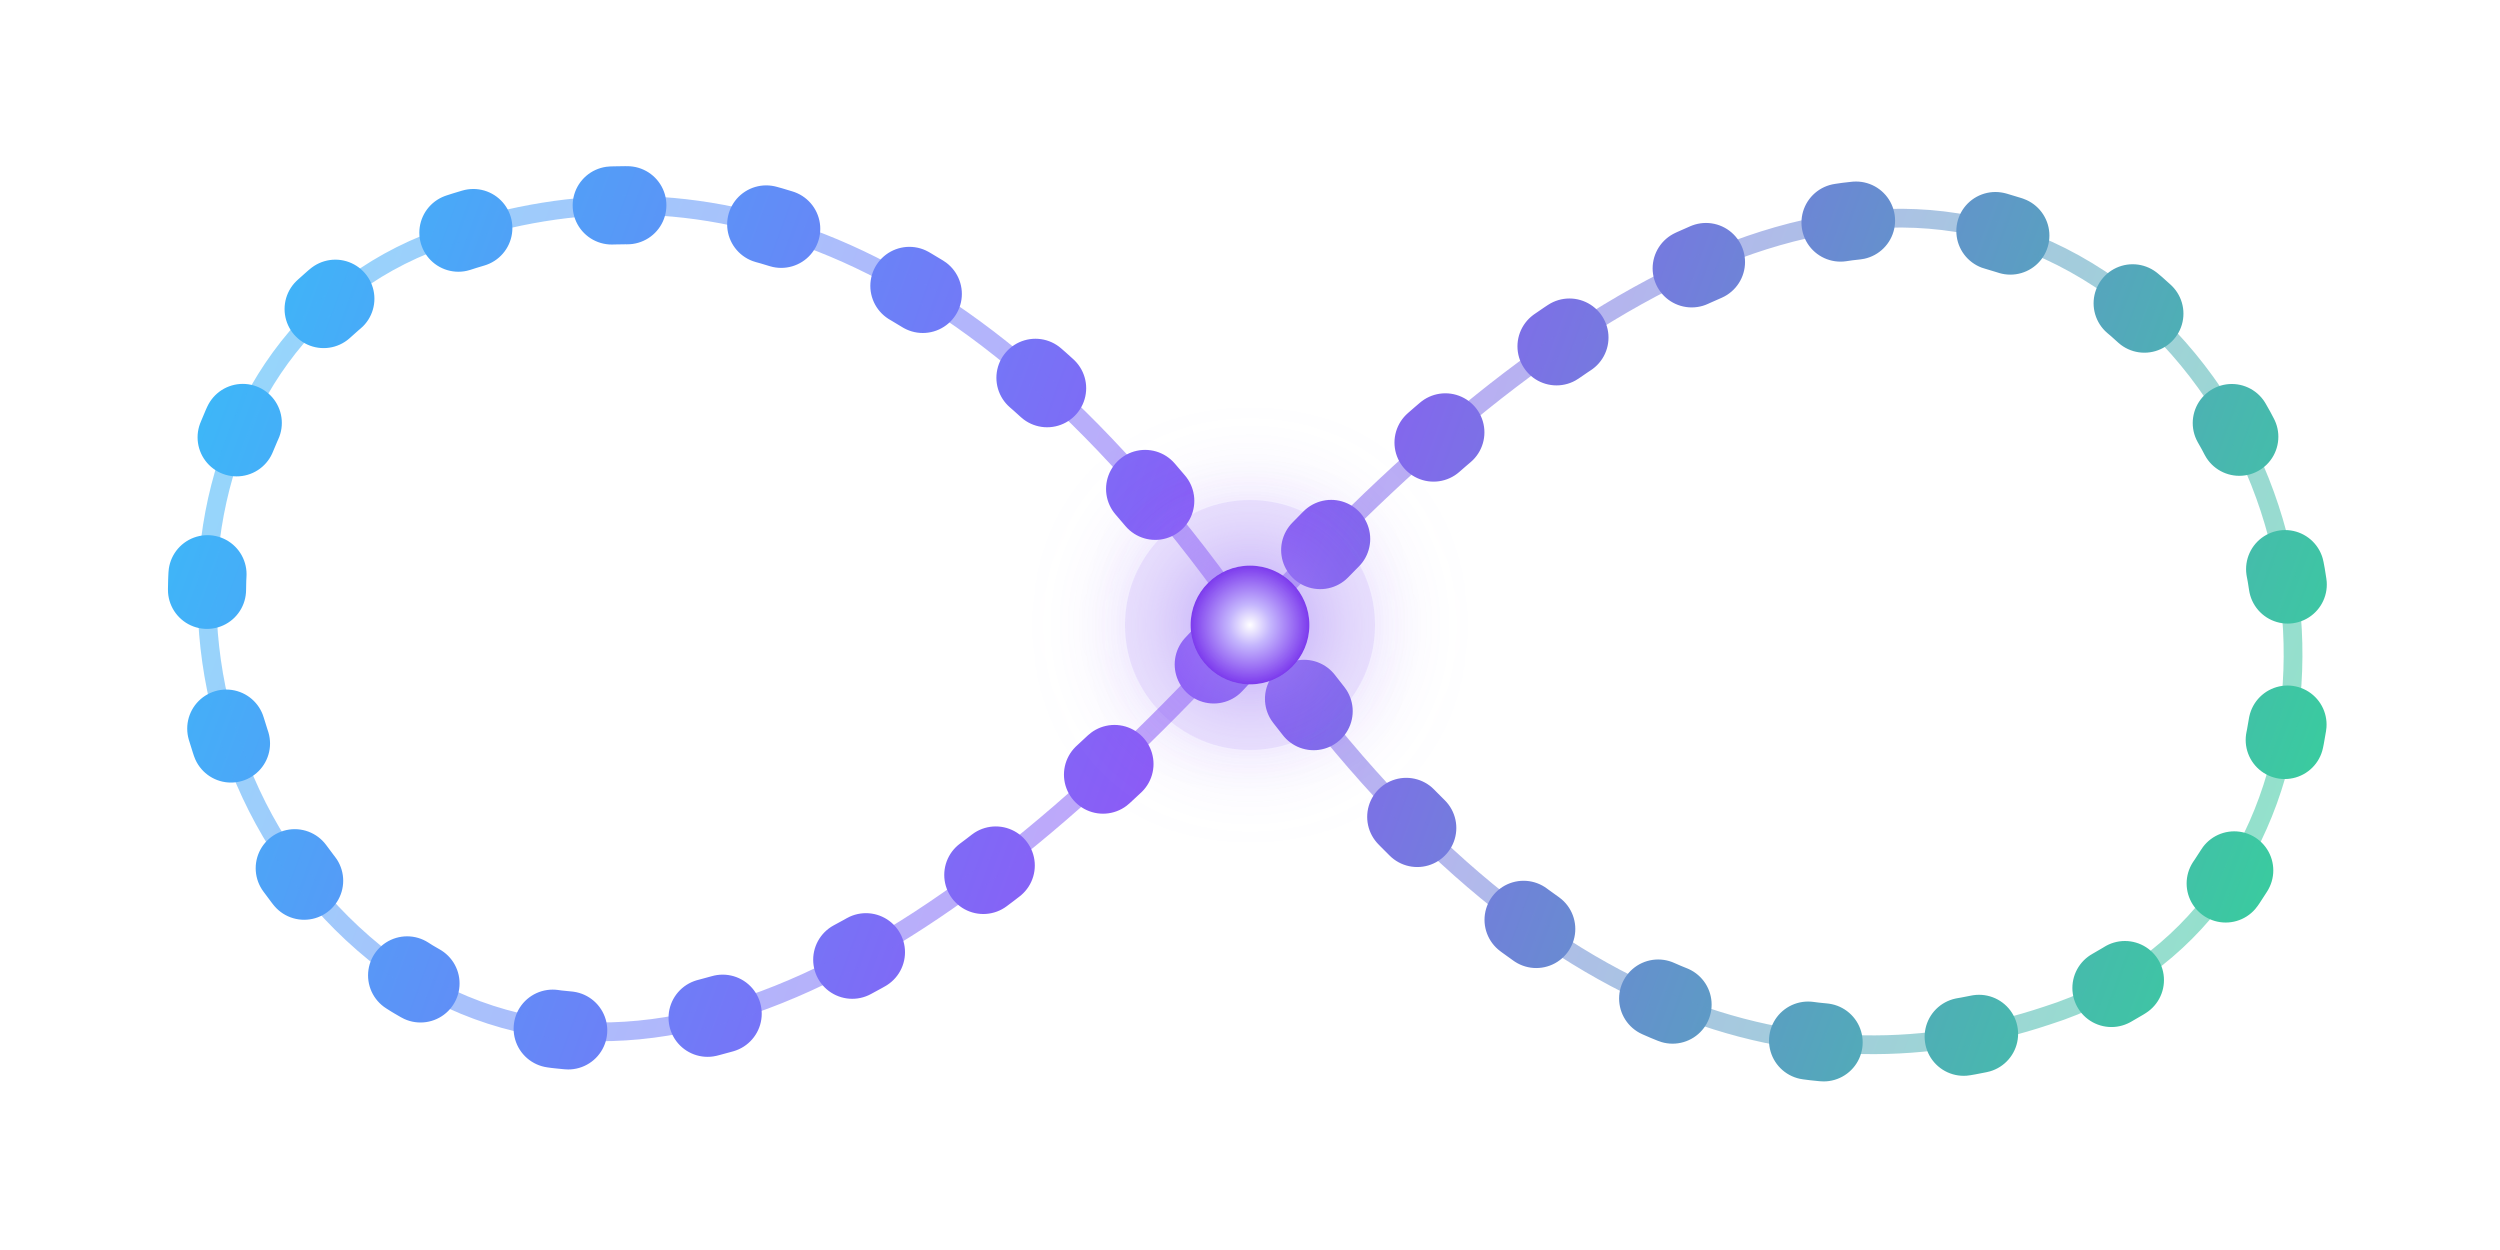
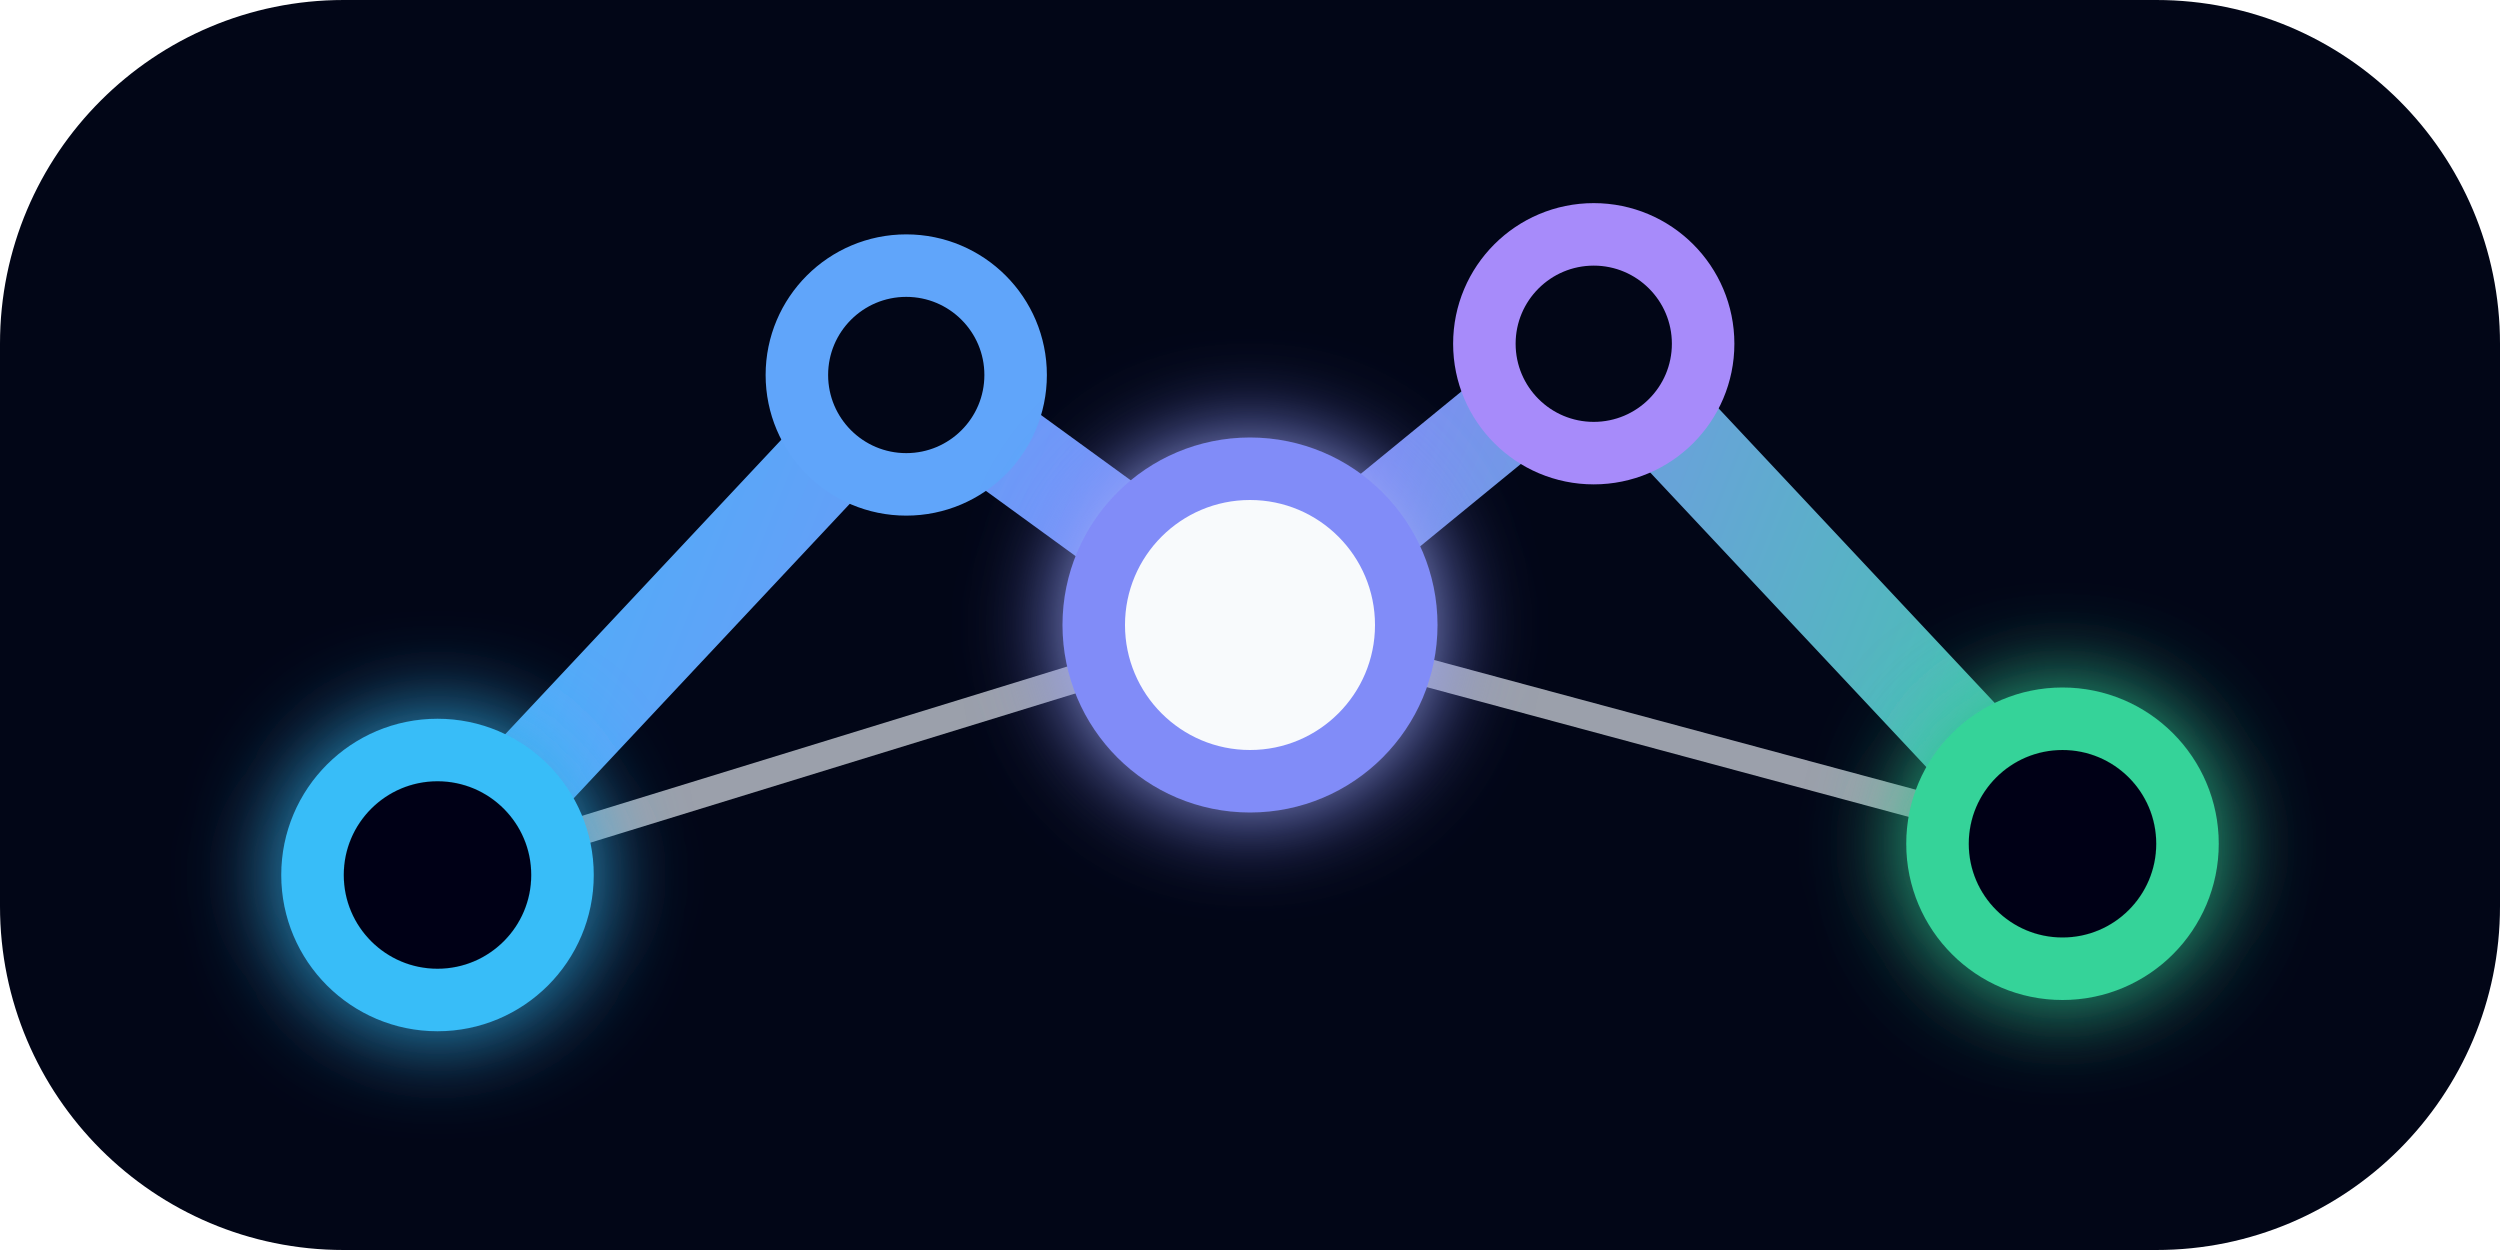
<svg xmlns="http://www.w3.org/2000/svg" viewBox="0 0 160 80" role="img" aria-labelledby="title desc">
  <defs>
-     <linearGradient id="flow" x1="12" y1="15" x2="148" y2="65" gradientUnits="userSpaceOnUse">
+     <linearGradient id="flow" x1="20" y1="16" x2="140" y2="64" gradientUnits="userSpaceOnUse">
      <stop stop-color="#38BDF8" />
-       <stop offset=".48" stop-color="#8B5CF6" />
+       <stop offset=".5" stop-color="#818CF8" />
      <stop offset="1" stop-color="#34D399" />
    </linearGradient>
-     <radialGradient id="core">
-       <stop stop-color="#fff" />
-       <stop offset=".35" stop-color="#C4B5FD" />
-       <stop offset="1" stop-color="#7C3AED" />
-     </radialGradient>
    <filter id="glow" x="-100%" y="-100%" width="300%" height="300%">
      <feGaussianBlur stdDeviation="3" result="b" />
      <feMerge>
        <feMergeNode in="b" />
        <feMergeNode in="SourceGraphic" />
      </feMerge>
    </filter>
  </defs>
-   <path d="M80 40C62 14 44 10 29 15C10 21 8 48 24 61C41 74 62 60 80 40C98 20 119 6 136 19C152 32 150 59 131 65C116 70 98 66 80 40Z" fill="none" stroke="url(#flow)" stroke-width="5" stroke-linecap="round" stroke-dasharray="1 9" />
-   <path d="M80 40C62 14 44 10 29 15C10 21 8 48 24 61C41 74 62 60 80 40C98 20 119 6 136 19C152 32 150 59 131 65C116 70 98 66 80 40Z" fill="none" stroke="url(#flow)" stroke-width="1.2" opacity=".55" />
-   <circle cx="80" cy="40" r="8" fill="#8B5CF6" opacity=".18" filter="url(#glow)" />
-   <circle cx="80" cy="40" r="3.8" fill="url(#core)" filter="url(#glow)" />
+   <rect width="160" height="80" rx="22" fill="#020617" />
+   <path d="M28 56 58 24 80 40 102 22 132 54" fill="none" stroke="url(#flow)" stroke-width="6" stroke-linecap="round" stroke-linejoin="round" />
+   <path d="M28 56 80 40 132 54" fill="none" stroke="#E2E8F0" stroke-width="1.8" stroke-linecap="round" stroke-linejoin="round" opacity=".68" />
+   <circle cx="28" cy="56" r="8" fill="#020617" stroke="#38BDF8" stroke-width="4" filter="url(#glow)" />
+   <circle cx="58" cy="24" r="7" fill="#020617" stroke="#60A5FA" stroke-width="4" />
+   <circle cx="80" cy="40" r="10" fill="#F8FAFC" stroke="#818CF8" stroke-width="4" filter="url(#glow)" />
+   <circle cx="102" cy="22" r="7" fill="#020617" stroke="#A78BFA" stroke-width="4" />
+   <circle cx="132" cy="54" r="8" fill="#020617" stroke="#34D399" stroke-width="4" filter="url(#glow)" />
</svg>
